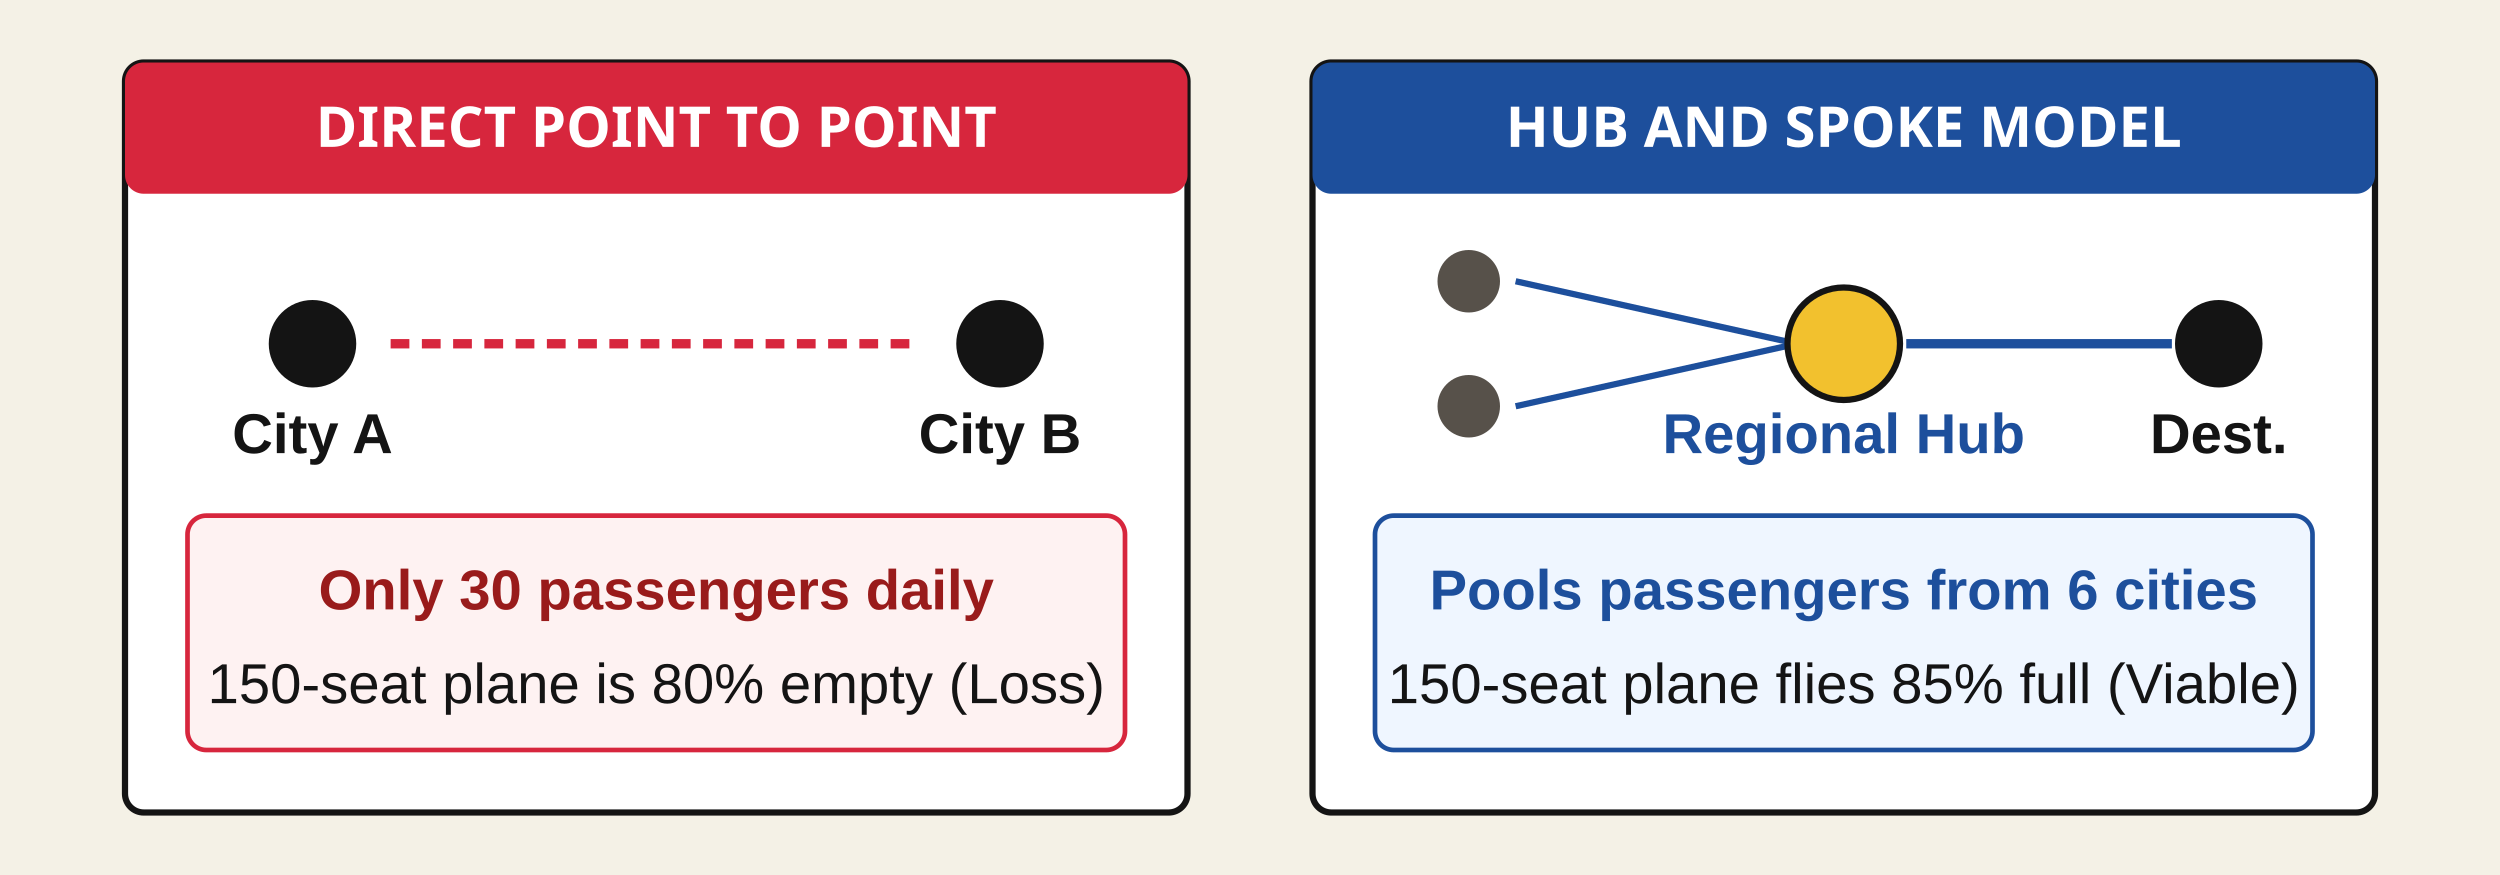
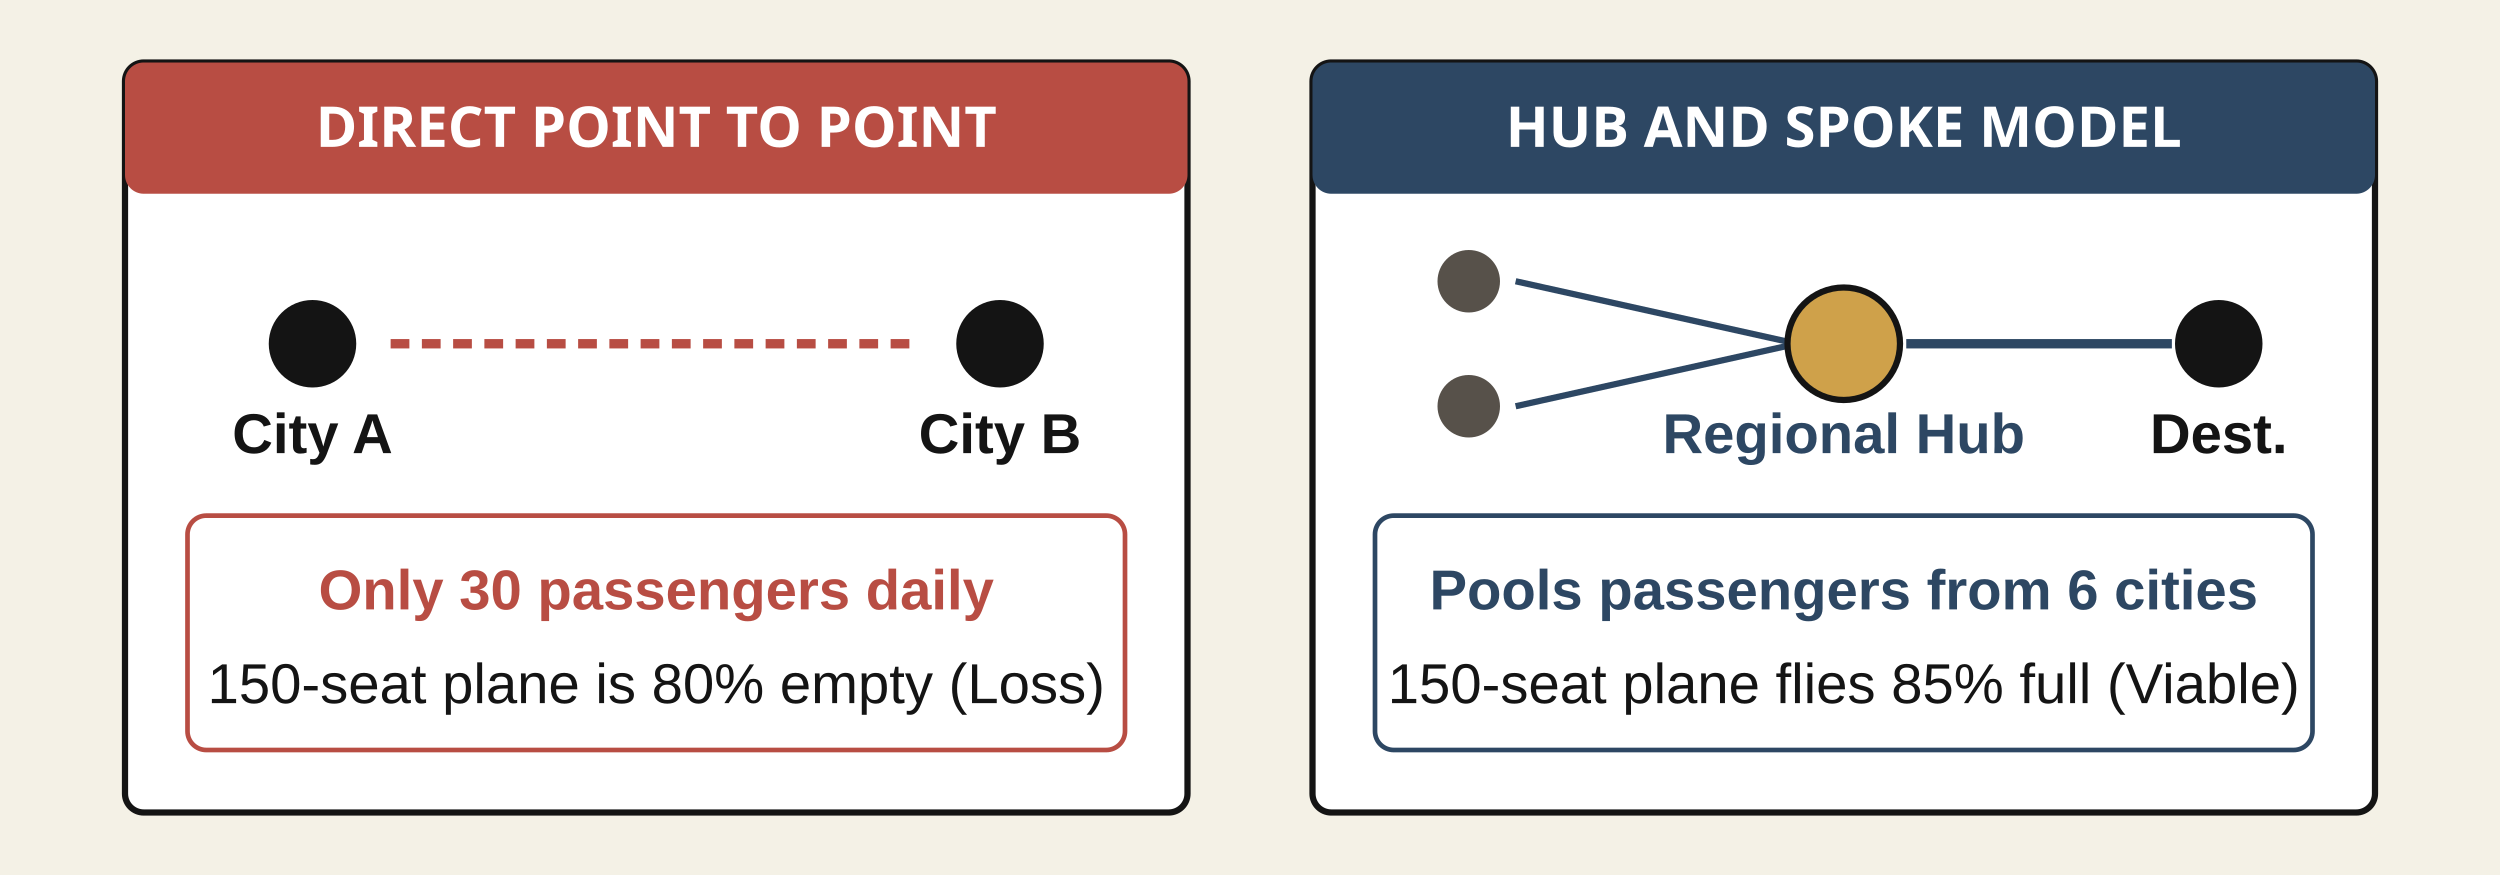
<svg xmlns="http://www.w3.org/2000/svg" viewBox="0 0 800 280" width="100%" height="280" role="img" aria-labelledby="hub-title hub-desc">
  <rect width="800" height="280" fill="#f4f1e6" />
  <g transform="translate(40, 20)">
    <rect x="0" y="0" width="340" height="240" rx="6" fill="#ffffff" stroke="#141414" stroke-width="2" />
-     <rect x="0" y="0" width="340" height="42" rx="6" fill="#d7263d" />
+     <rect x="0" y="0" width="340" height="42" rx="6" fill="#b84d43" />
    <text x="170" y="27" font-family="'Arial Black', sans-serif" font-size="18" font-weight="900" fill="#ffffff" text-anchor="middle">DIRECT POINT TO POINT</text>
    <circle cx="60" cy="90" r="14" fill="#141414" />
    <text x="60" y="125" font-family="Arial, sans-serif" font-size="18" font-weight="700" fill="#141414" text-anchor="middle">City A</text>
-     <line x1="85" y1="90" x2="255" y2="90" stroke="#d7263d" stroke-width="3" stroke-dasharray="6 4" />
+     <line x1="85" y1="90" x2="255" y2="90" stroke="#b84d43" stroke-width="3" stroke-dasharray="6 4" />
    <circle cx="280" cy="90" r="14" fill="#141414" />
    <text x="280" y="125" font-family="Arial, sans-serif" font-size="18" font-weight="700" fill="#141414" text-anchor="middle">City B</text>
-     <rect x="20" y="145" width="300" height="75" rx="6" fill="#fef2f2" stroke="#d7263d" stroke-width="1.5" />
-     <text x="170" y="175" font-family="Arial, sans-serif" font-size="18" font-weight="700" fill="#991b1b" text-anchor="middle">Only 30 passengers daily</text>
+     <rect x="20" y="145" width="300" height="75" rx="6" fill="#ffffff" stroke="#b84d43" stroke-width="1.5" />
+     <text x="170" y="175" font-family="Arial, sans-serif" font-size="18" font-weight="700" fill="#b84d43" text-anchor="middle">Only 30 passengers daily</text>
    <text x="170" y="205" font-family="Arial, sans-serif" font-size="18" fill="#141414" text-anchor="middle">150-seat plane is 80% empty (Loss)</text>
  </g>
  <g transform="translate(420, 20)">
    <rect x="0" y="0" width="340" height="240" rx="6" fill="#ffffff" stroke="#141414" stroke-width="2" />
-     <rect x="0" y="0" width="340" height="42" rx="6" fill="#1d4f9c" />
+     <rect x="0" y="0" width="340" height="42" rx="6" fill="#2d4763" />
    <text x="170" y="27" font-family="'Arial Black', sans-serif" font-size="18" font-weight="900" fill="#ffffff" text-anchor="middle">HUB AND SPOKE MODEL</text>
    <circle cx="50" cy="70" r="10" fill="#57514a" />
    <circle cx="50" cy="110" r="10" fill="#57514a" />
-     <line x1="65" y1="70" x2="155" y2="90" stroke="#1d4f9c" stroke-width="2" />
-     <line x1="65" y1="110" x2="155" y2="90" stroke="#1d4f9c" stroke-width="2" />
-     <circle cx="170" cy="90" r="18" fill="#f2c12e" stroke="#141414" stroke-width="2" />
-     <text x="170" y="125" font-family="Arial, sans-serif" font-size="18" font-weight="700" fill="#1d4f9c" text-anchor="middle">Regional Hub</text>
-     <line x1="190" y1="90" x2="275" y2="90" stroke="#1d4f9c" stroke-width="3" />
+     <line x1="65" y1="70" x2="155" y2="90" stroke="#2d4763" stroke-width="2" />
+     <line x1="65" y1="110" x2="155" y2="90" stroke="#2d4763" stroke-width="2" />
+     <circle cx="170" cy="90" r="18" fill="#cfa14a" stroke="#141414" stroke-width="2" />
+     <text x="170" y="125" font-family="Arial, sans-serif" font-size="18" font-weight="700" fill="#2d4763" text-anchor="middle">Regional Hub</text>
+     <line x1="190" y1="90" x2="275" y2="90" stroke="#2d4763" stroke-width="3" />
    <circle cx="290" cy="90" r="14" fill="#141414" />
    <text x="290" y="125" font-family="Arial, sans-serif" font-size="18" font-weight="700" fill="#141414" text-anchor="middle">Dest.</text>
-     <rect x="20" y="145" width="300" height="75" rx="6" fill="#eff6ff" stroke="#1d4f9c" stroke-width="1.5" />
-     <text x="170" y="175" font-family="Arial, sans-serif" font-size="18" font-weight="700" fill="#1d4f9c" text-anchor="middle">Pools passengers from 6 cities</text>
+     <rect x="20" y="145" width="300" height="75" rx="6" fill="#ffffff" stroke="#2d4763" stroke-width="1.5" />
+     <text x="170" y="175" font-family="Arial, sans-serif" font-size="18" font-weight="700" fill="#2d4763" text-anchor="middle">Pools passengers from 6 cities</text>
    <text x="170" y="205" font-family="Arial, sans-serif" font-size="18" fill="#141414" text-anchor="middle">150-seat plane flies 85% full (Viable)</text>
  </g>
</svg>
